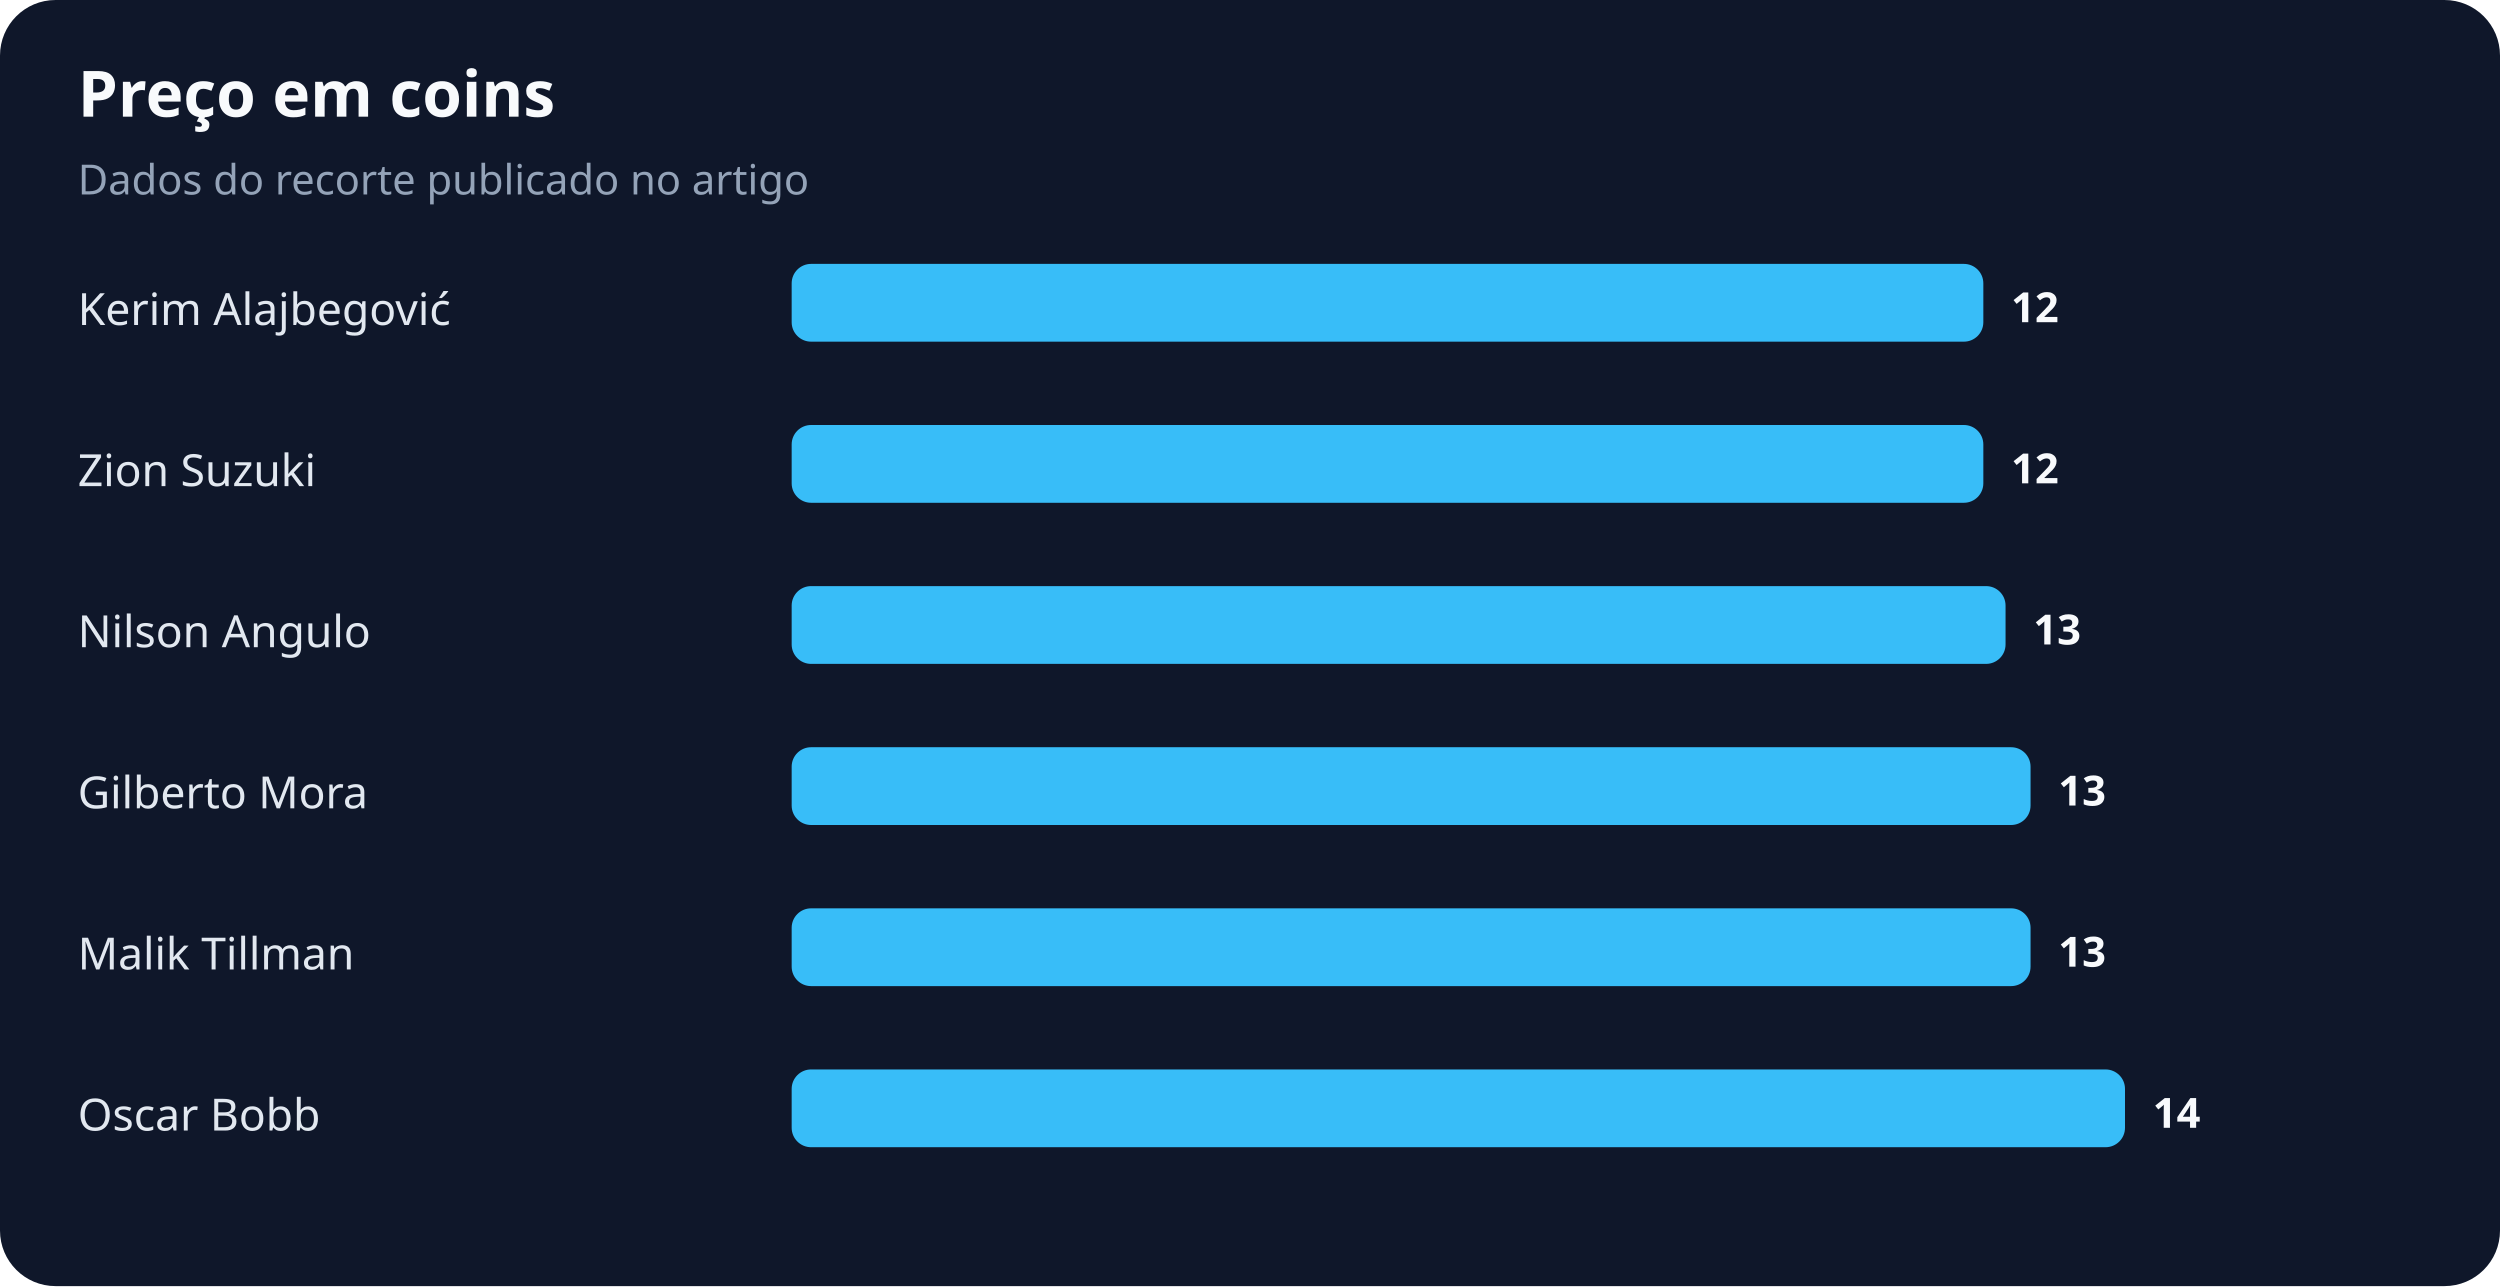
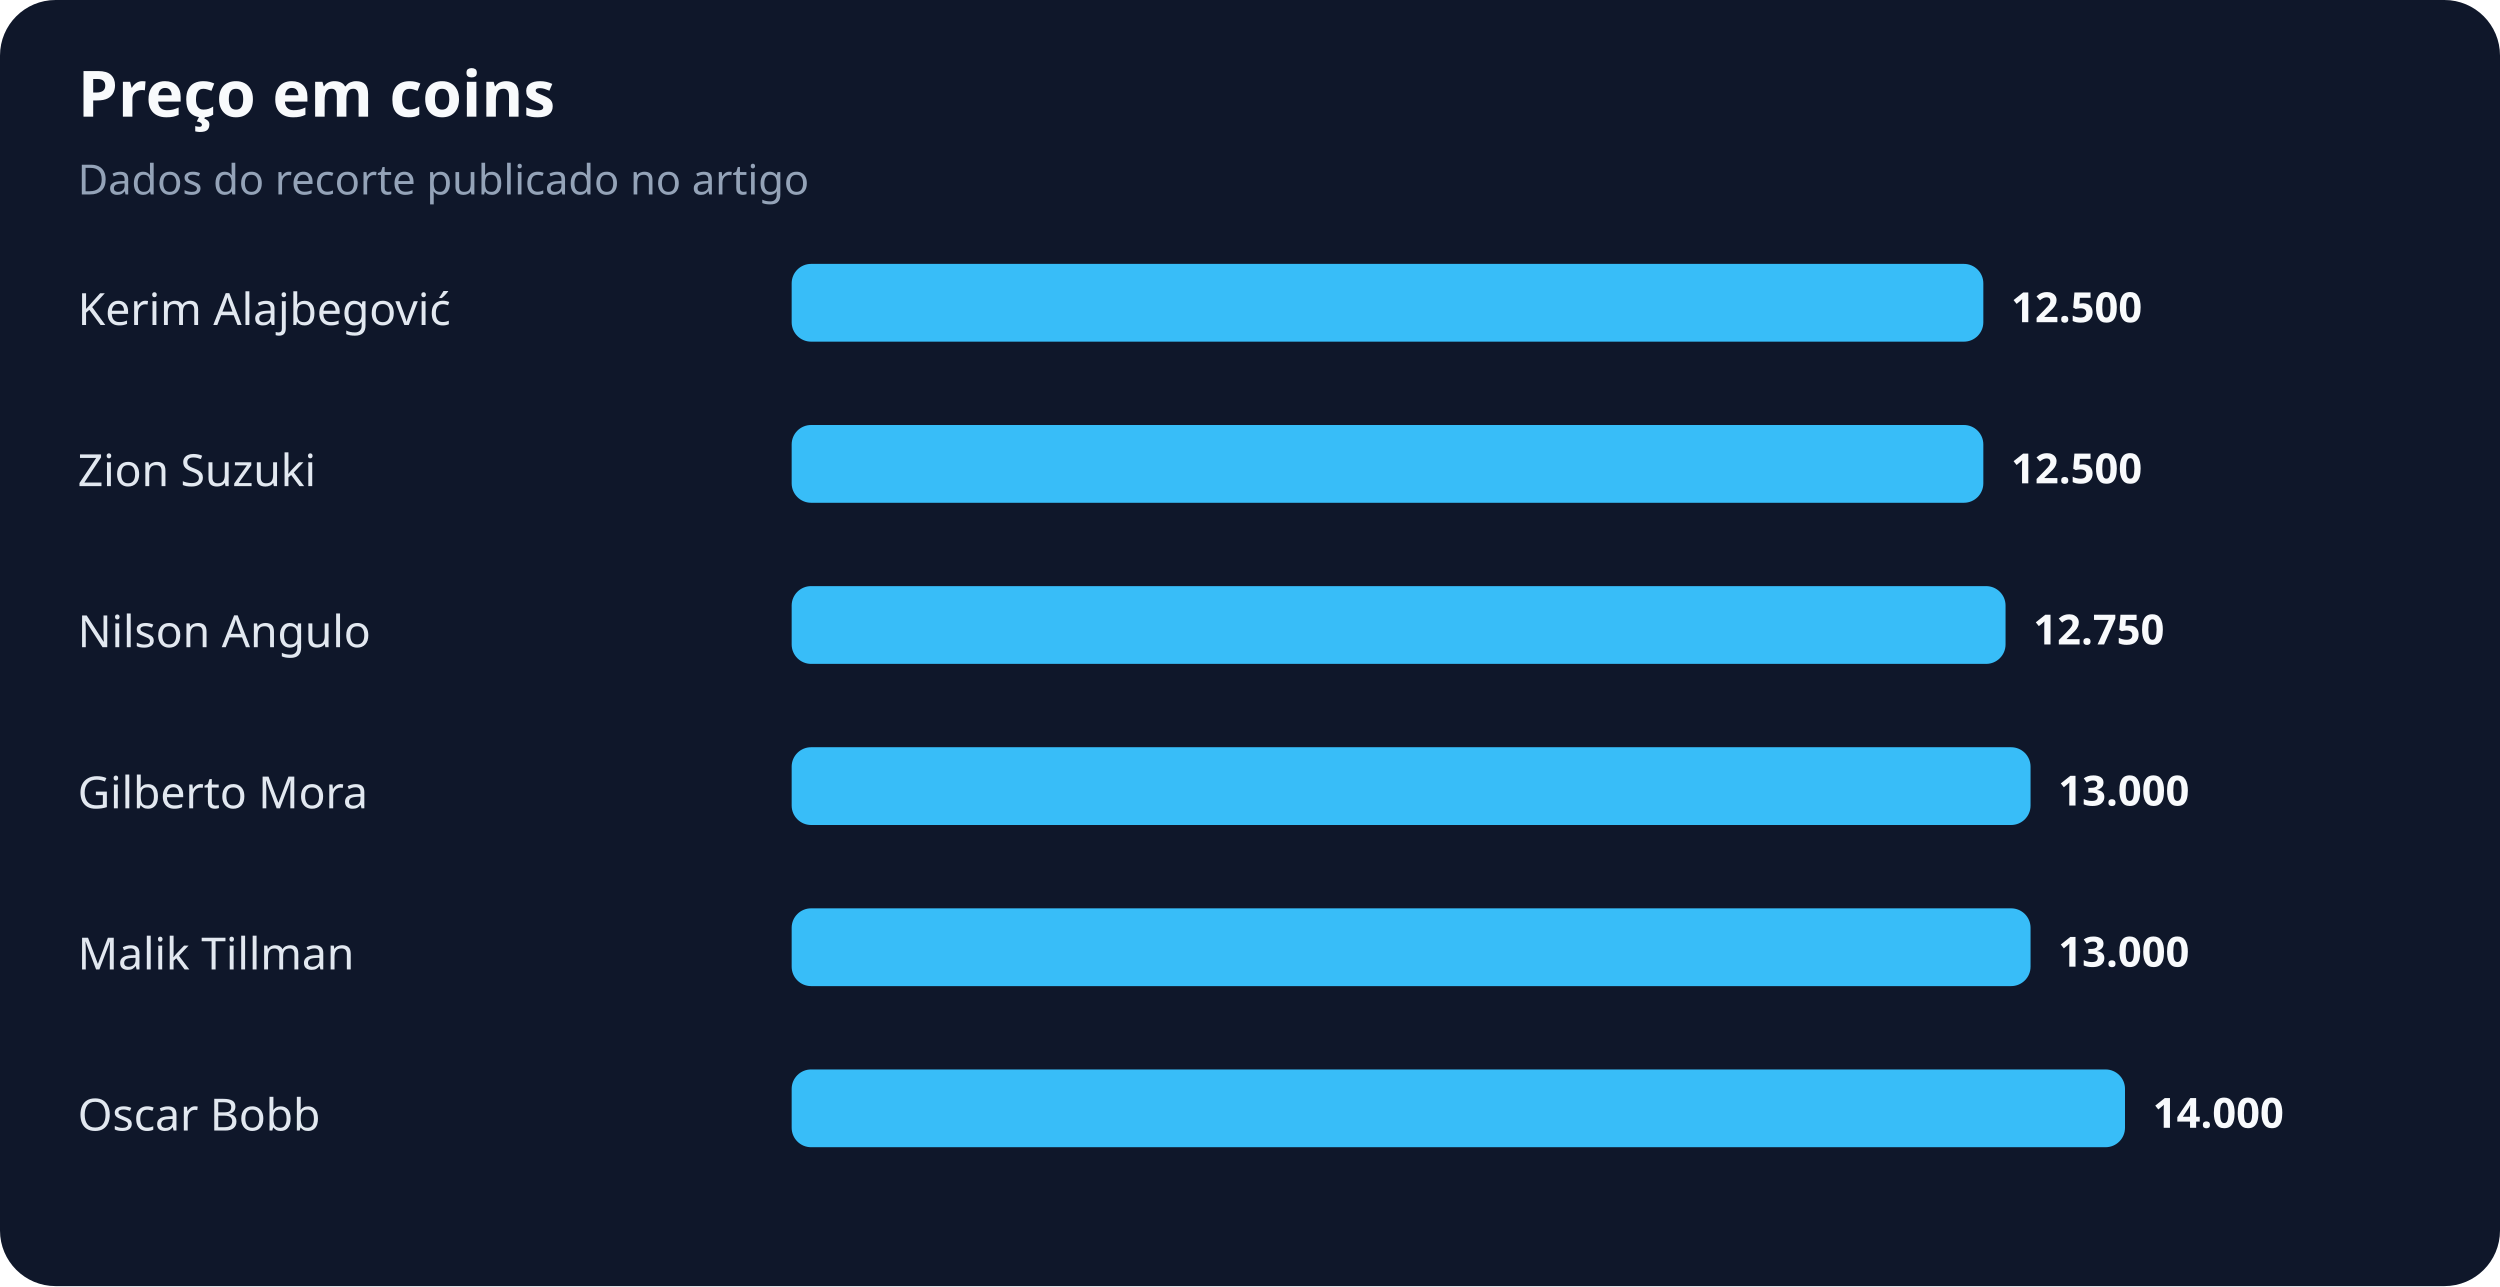
<svg xmlns="http://www.w3.org/2000/svg" width="900" height="463" viewBox="0 0 900 463" role="img" aria-labelledby="title desc">
  <rect width="100%" height="100%" rx="20" fill="#0f172a" />
  <text x="28" y="42" fill="#f8fafc" font-family="system-ui,sans-serif" font-size="23" font-weight="700">Preço em coins</text>
  <text x="28" y="70" fill="#94a3b8" font-family="system-ui,sans-serif" font-size="15">Dados do recorte publicado no artigo</text>
  <text x="28" y="117" fill="#e2e8f0" font-family="system-ui,sans-serif" font-size="16">Kerim Alajbegović</text>
  <rect x="285" y="95" width="429" height="28" rx="7" fill="#38bdf8" />
-   <text x="724" y="116" fill="#f8fafc" font-family="system-ui,sans-serif" font-size="15" font-weight="700">12</text>
+   <text x="724" y="116" fill="#f8fafc" font-family="system-ui,sans-serif" font-size="15" font-weight="700">12.500</text>
  <text x="28" y="175" fill="#e2e8f0" font-family="system-ui,sans-serif" font-size="16">Zion Suzuki</text>
  <rect x="285" y="153" width="429" height="28" rx="7" fill="#38bdf8" />
-   <text x="724" y="174" fill="#f8fafc" font-family="system-ui,sans-serif" font-size="15" font-weight="700">12</text>
+   <text x="724" y="174" fill="#f8fafc" font-family="system-ui,sans-serif" font-size="15" font-weight="700">12.500</text>
  <text x="28" y="233" fill="#e2e8f0" font-family="system-ui,sans-serif" font-size="16">Nilson Angulo</text>
  <rect x="285" y="211" width="437" height="28" rx="7" fill="#38bdf8" />
-   <text x="732" y="232" fill="#f8fafc" font-family="system-ui,sans-serif" font-size="15" font-weight="700">13</text>
+   <text x="732" y="232" fill="#f8fafc" font-family="system-ui,sans-serif" font-size="15" font-weight="700">12.750</text>
  <text x="28" y="291" fill="#e2e8f0" font-family="system-ui,sans-serif" font-size="16">Gilberto Mora</text>
  <rect x="285" y="269" width="446" height="28" rx="7" fill="#38bdf8" />
-   <text x="741" y="290" fill="#f8fafc" font-family="system-ui,sans-serif" font-size="15" font-weight="700">13</text>
+   <text x="741" y="290" fill="#f8fafc" font-family="system-ui,sans-serif" font-size="15" font-weight="700">13.000</text>
  <text x="28" y="349" fill="#e2e8f0" font-family="system-ui,sans-serif" font-size="16">Malik Tillman</text>
  <rect x="285" y="327" width="446" height="28" rx="7" fill="#38bdf8" />
-   <text x="741" y="348" fill="#f8fafc" font-family="system-ui,sans-serif" font-size="15" font-weight="700">13</text>
+   <text x="741" y="348" fill="#f8fafc" font-family="system-ui,sans-serif" font-size="15" font-weight="700">13.000</text>
  <text x="28" y="407" fill="#e2e8f0" font-family="system-ui,sans-serif" font-size="16">Oscar Bobb</text>
  <rect x="285" y="385" width="480" height="28" rx="7" fill="#38bdf8" />
-   <text x="775" y="406" fill="#f8fafc" font-family="system-ui,sans-serif" font-size="15" font-weight="700">14</text>
+   <text x="775" y="406" fill="#f8fafc" font-family="system-ui,sans-serif" font-size="15" font-weight="700">14.000</text>
</svg>
